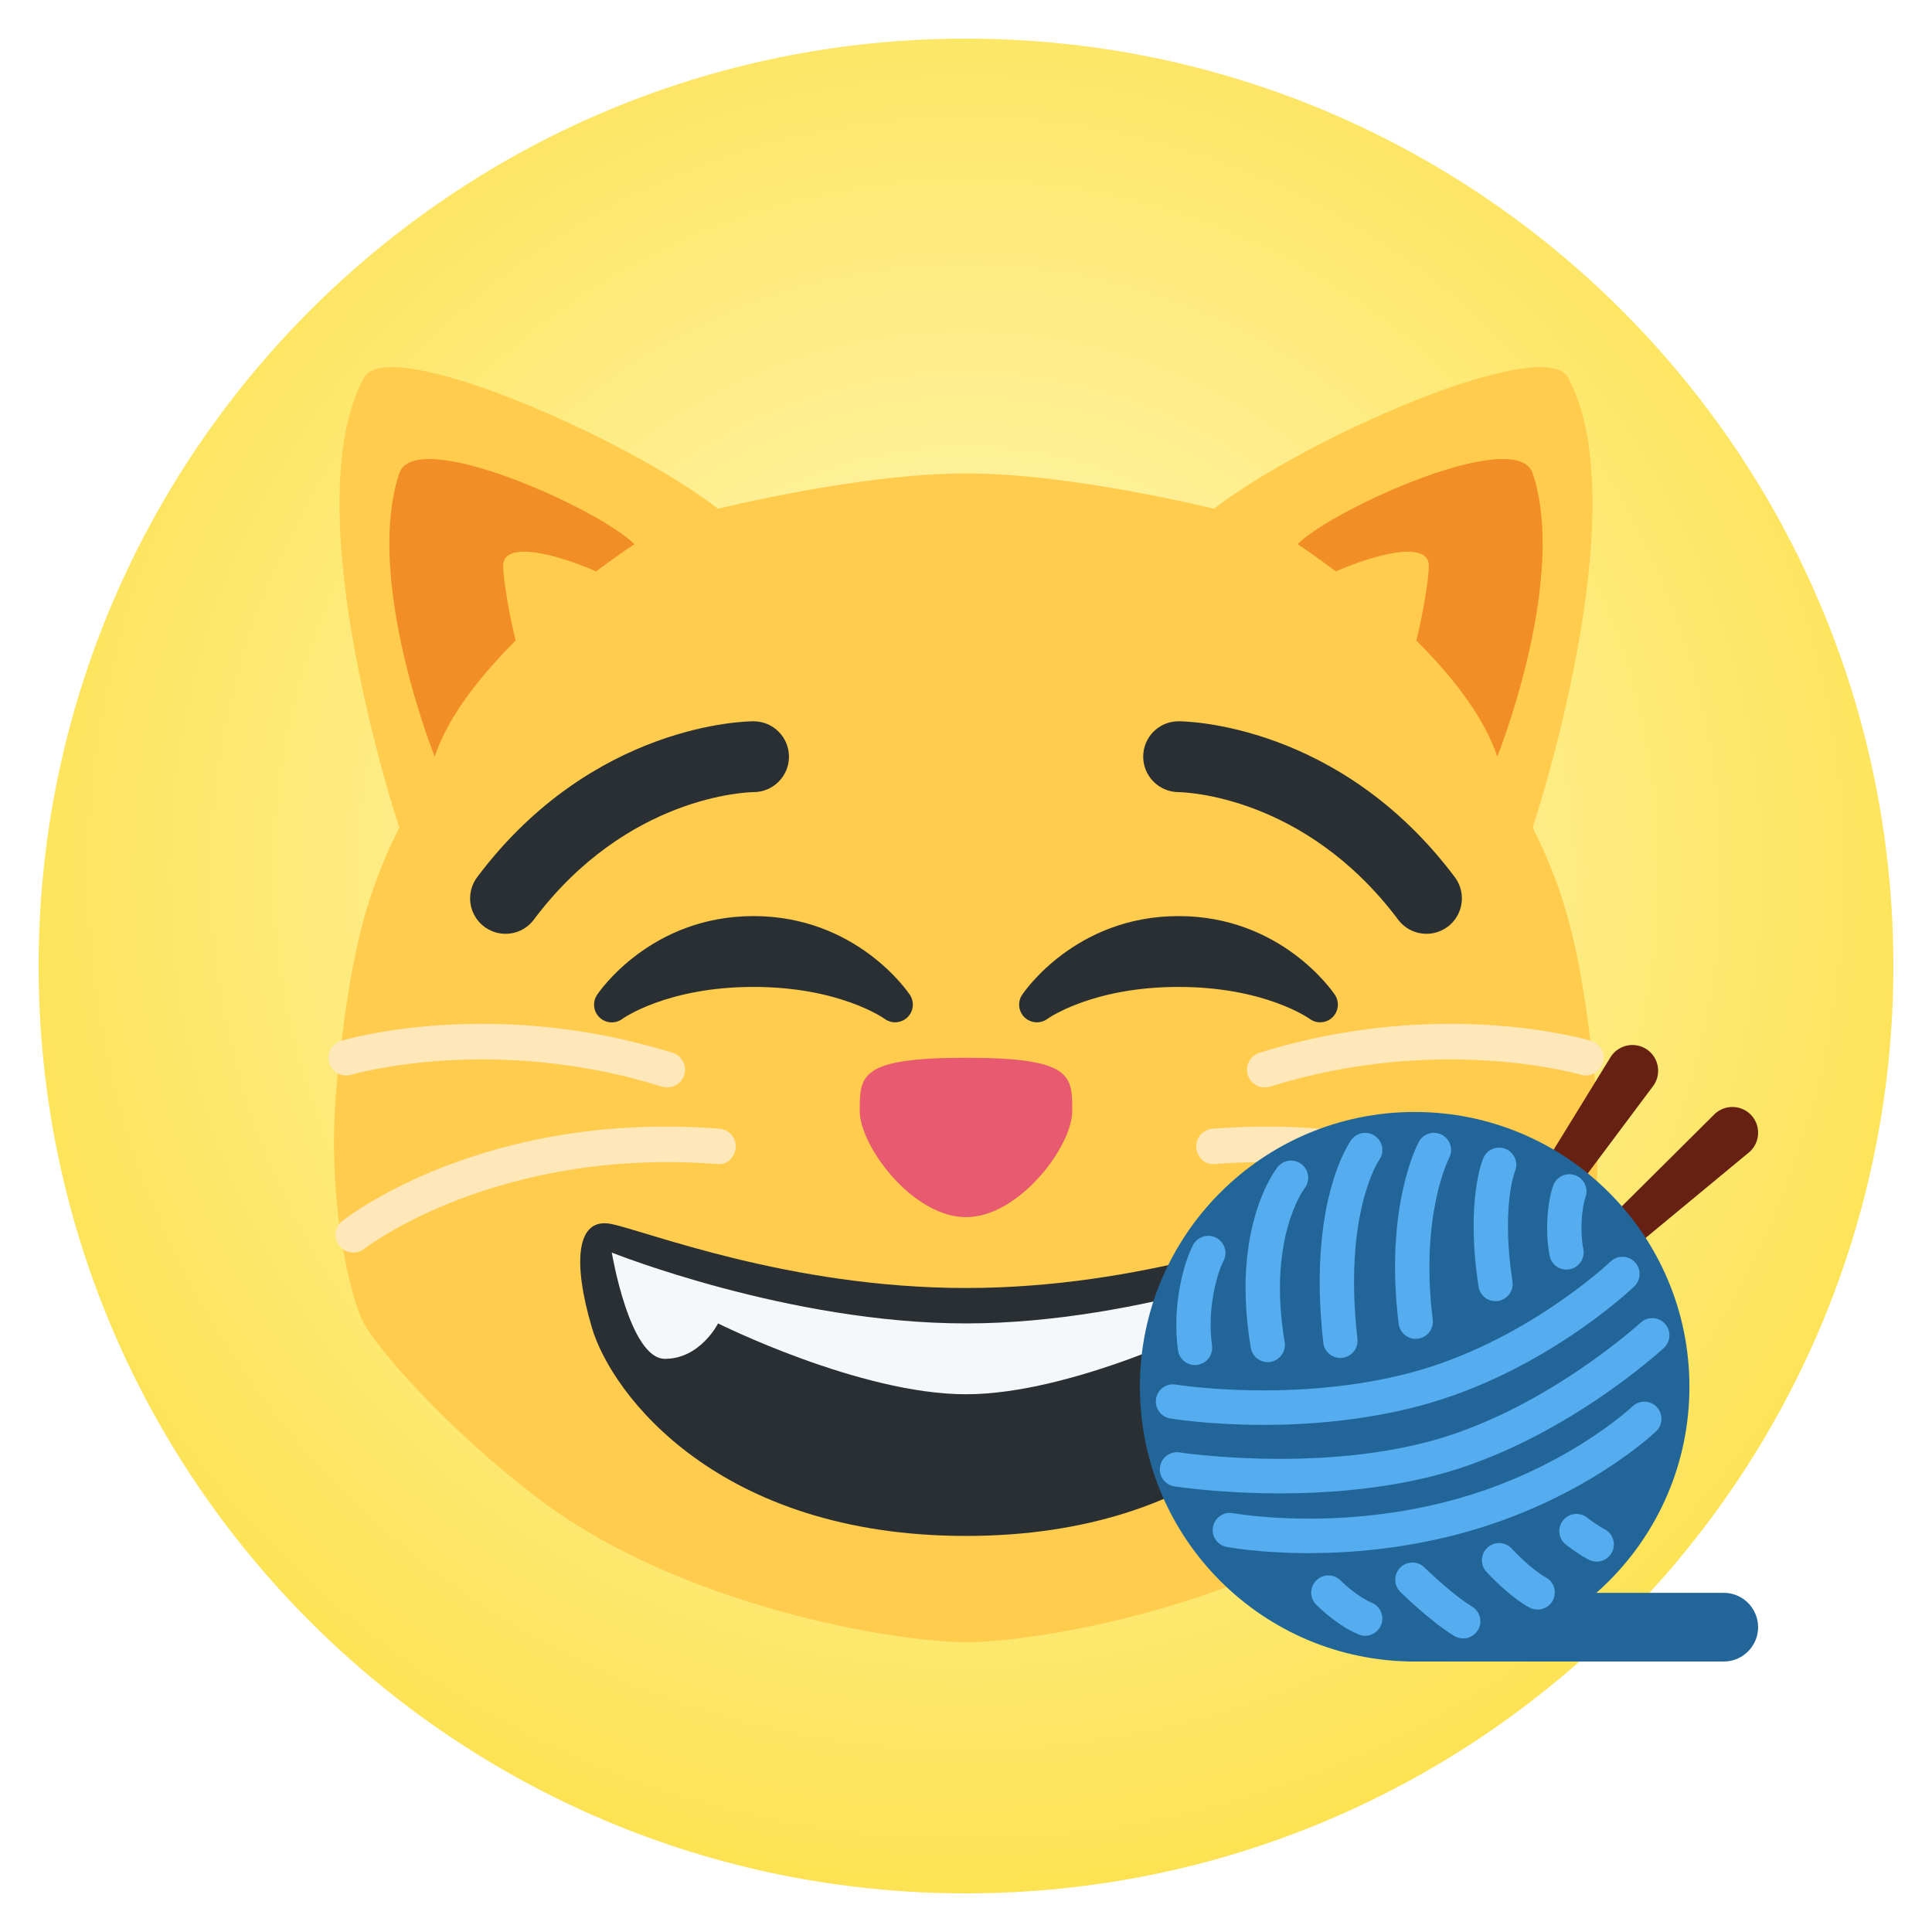
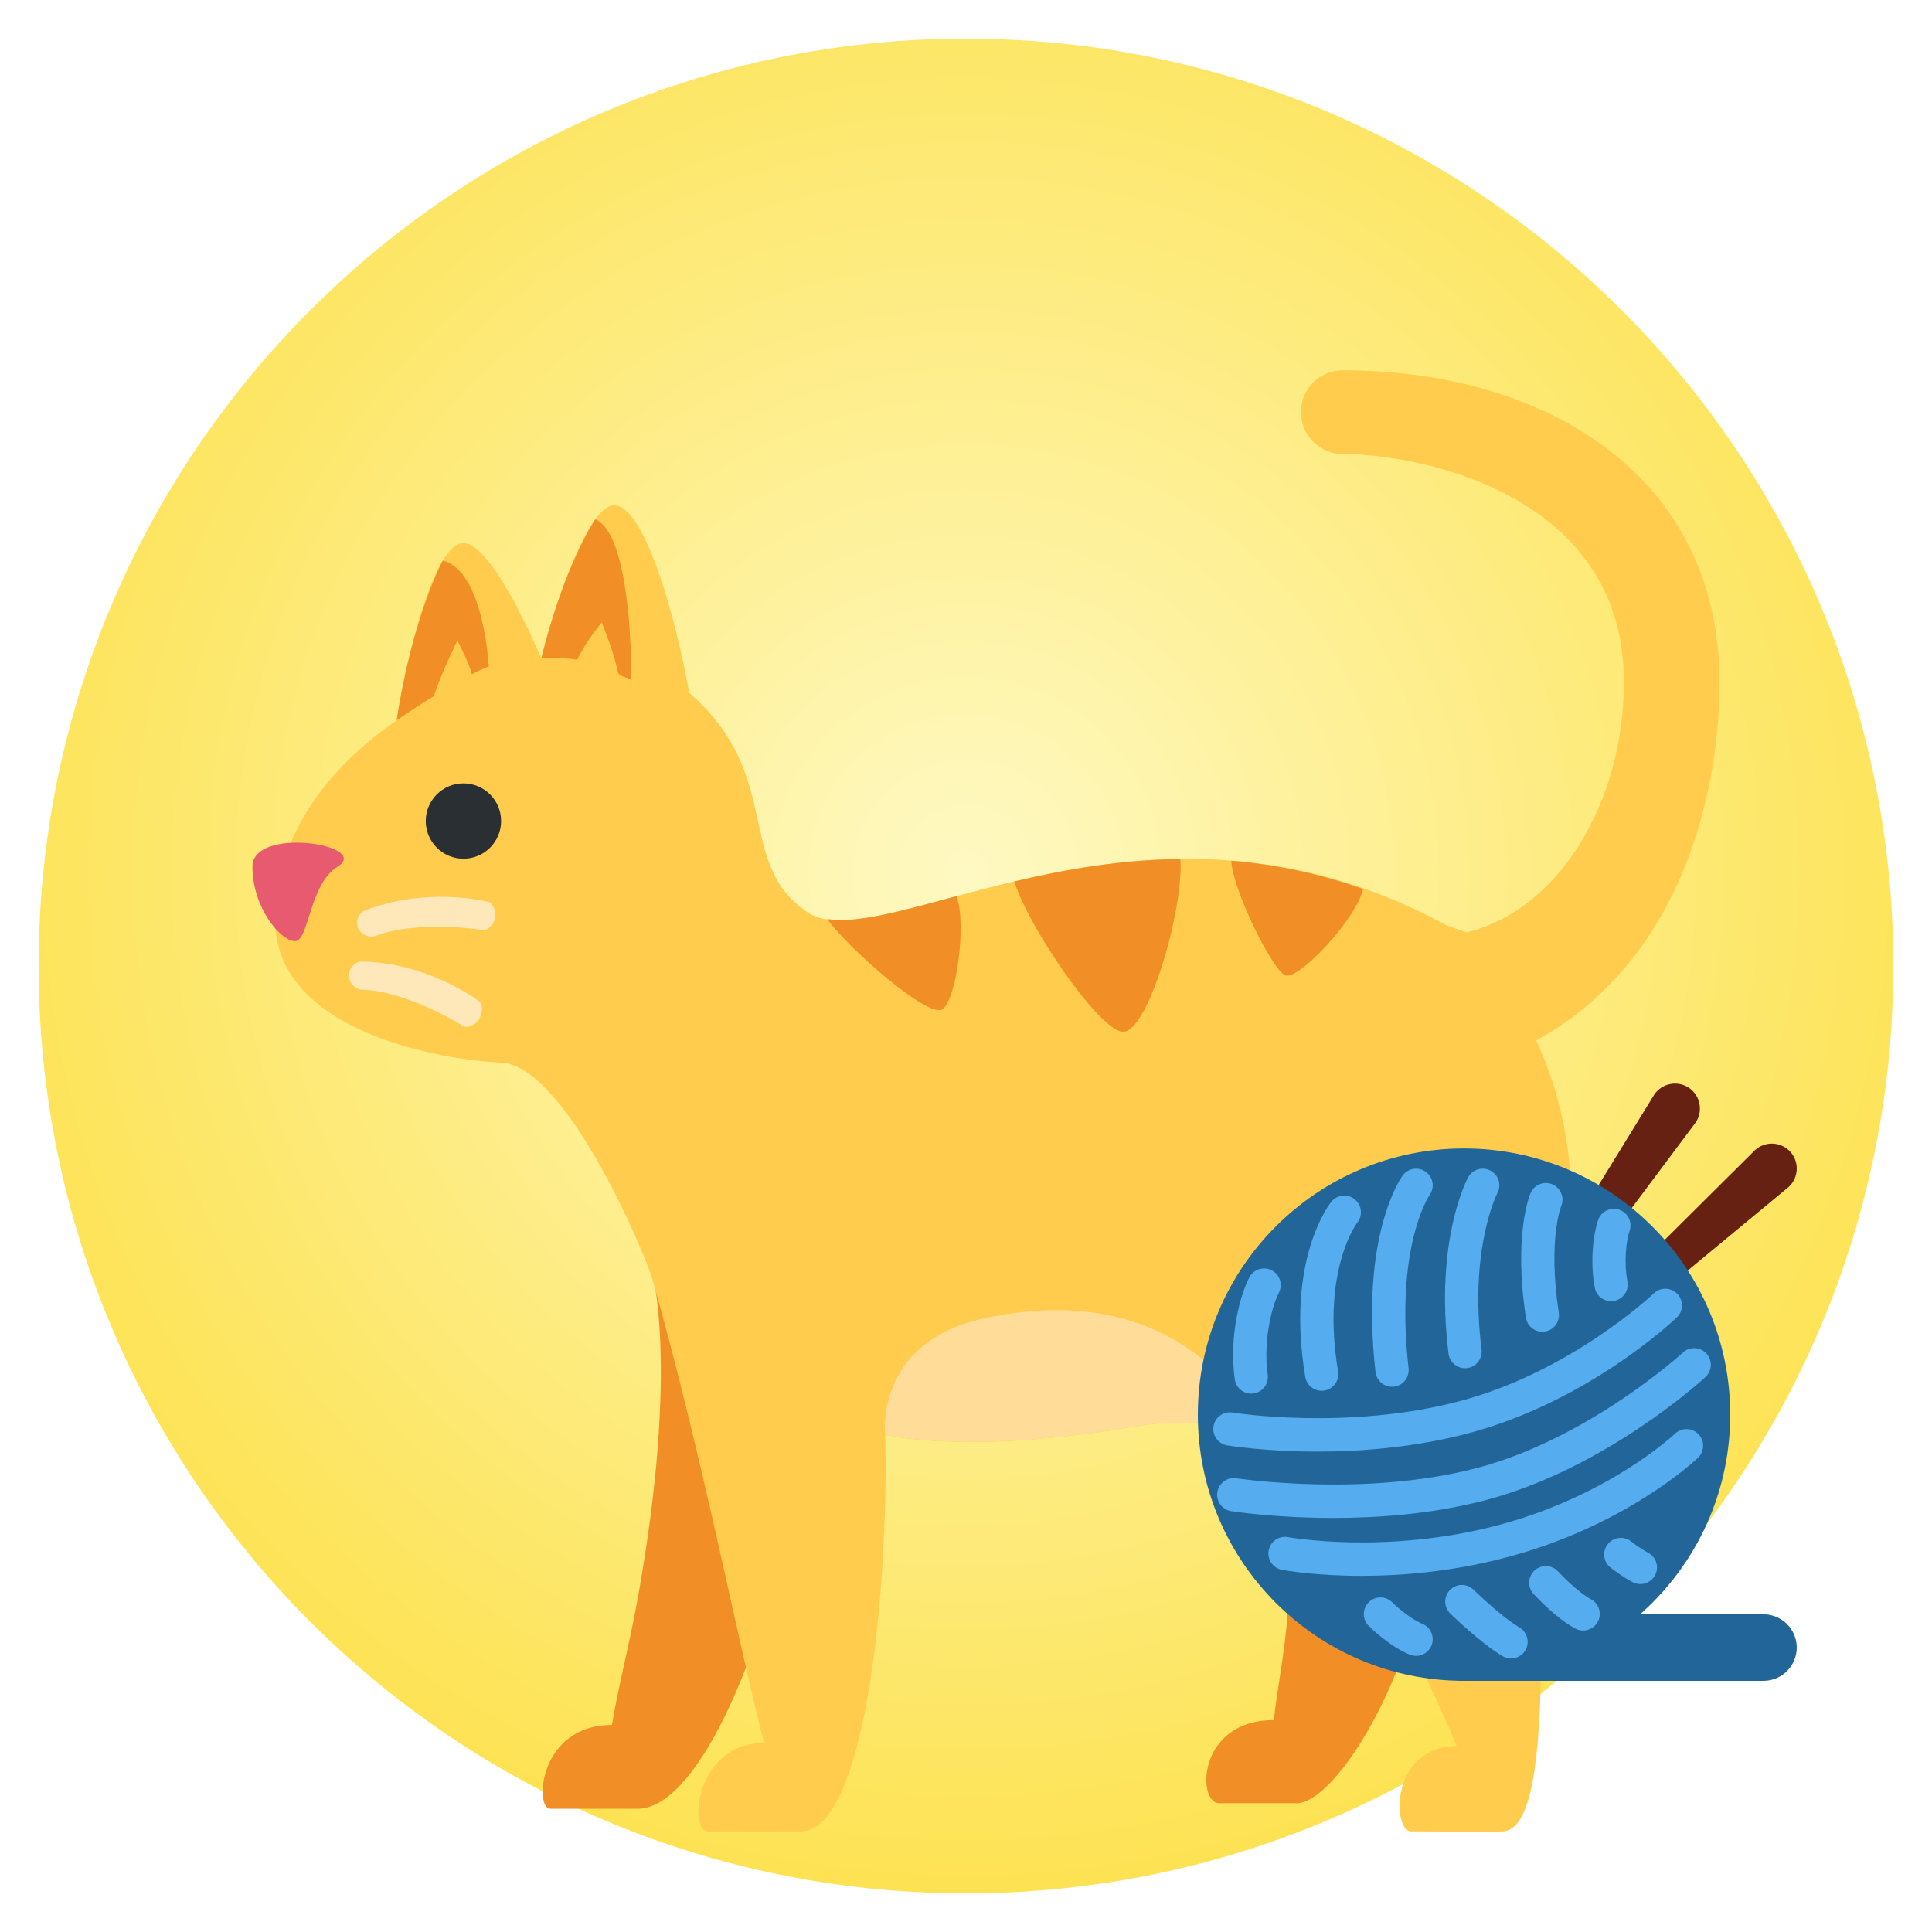
<svg xmlns="http://www.w3.org/2000/svg" viewBox="0 0 200 200" width="250" height="250">
  <defs>
    <radialGradient id="g" cx="50%" cy="45%" r="60%">
      <stop offset="0" stop-color="#fef9c3" />
      <stop offset="1" stop-color="#fde047" />
    </radialGradient>
  </defs>
  <circle cx="100" cy="100" r="96" fill="url(#g)" />
-   <svg x="34" y="38" width="132" height="132" viewBox="0 0 36 36">
-     <path fill="#FFCC4D" d="M35.734 19.929C35.375 16.66 35 15 34 13c0 0 3-9 1-12.7-.674-1.246-7.404 1.688-10 3.7 0 0-4-.998-7-.998S11 4 11 4C8.404 1.988 1.674-.946 1 .3-1 4 2 13 2 13 1 15 .625 16.66.266 19.929-.129 23.513.657 26.37 1 27c.39.716 2.367 3.025 5 5 4 3 10 4 12 4s8-1 12-4c2.633-1.975 4.61-4.284 5-5 .343-.63 1.129-3.487.734-7.071z" />
-     <path fill="#E75A70" d="M18 19.5c3 0 3 .5 3 1.5s-1.5 3-3 3-3-2-3-3-.001-1.5 3-1.5z" />
-     <path fill="#F18F26" d="M2 3c.447-1.342 5.64 1 6.64 2C8.64 5 4 8 3 11c0 0-2-5-1-8zm32 0c-.447-1.342-5.64 1-6.64 2 0 0 4.64 3 5.64 6 0 0 2-5 1-8z" />
-     <path fill="#FFCC4D" d="M4.934 5.603C4.934 4.189 11 7 10 8s-2 1.603-3 2.603-2.066-4-2.066-5zm26.132 0C31.066 4.189 25 7 26 8s2 1.603 3 2.603 2.066-4 2.066-5z" />
-     <path fill="#FEE7B8" d="M.701 25a.5.5 0 0 1-.31-.892c.162-.127 4.02-3.12 10.648-2.605.275.02.481.261.46.536-.021.275-.257.501-.537.46-6.233-.474-9.915 2.366-9.951 2.395a.51.51 0 0 1-.31.106zm8.868-4.663a.512.512 0 0 1-.149-.022c-4.79-1.497-8.737-.347-8.777-.336a.499.499 0 1 1-.288-.957c.173-.052 4.286-1.247 9.362.338a.5.5 0 0 1-.148.977zM35.299 25a.5.5 0 0 0 .31-.892c-.162-.127-4.02-3.12-10.648-2.605a.499.499 0 0 0-.46.536c.021.275.257.501.537.46 6.233-.474 9.915 2.366 9.951 2.395a.51.51 0 0 0 .31.106zm-8.868-4.663c.049 0 .1-.007.149-.022 4.79-1.497 8.737-.347 8.777-.336a.499.499 0 1 0 .288-.957c-.173-.052-4.286-1.247-9.362.338a.5.5 0 0 0 .148.977z" />
-     <path fill="#292F33" d="M28.023 24.191C27.046 24.383 23 26 18 26s-9.046-1.617-10.023-1.809C7 24 6.885 25.264 7.442 27.132 8 29 11 33 18 33s10-4 10.558-5.868c.557-1.868.442-3.132-.535-2.941z" />
-     <path fill="#F5F8FA" d="M8 25s5 2 10 2 10-2 10-2-.5 3-1.5 3-1.5-1-1.5-1-4 2-7 2-7-2-7-2-.5 1-1.5 1S8 25 8 25z" />
-     <path fill="#292F33" d="M28.416 17.723C28.355 17.632 26.901 15.5 24 15.5c-2.9 0-4.355 2.132-4.416 2.223a.499.499 0 0 0 .071.638.504.504 0 0 0 .643.042c.012-.01 1.262-.903 3.702-.903 2.426 0 3.674.881 3.702.901a.5.5 0 0 0 .714-.678zm-12 0C16.355 17.632 14.901 15.5 12 15.5c-2.9 0-4.355 2.132-4.416 2.223a.5.5 0 0 0 .713.68c.013-.01 1.262-.903 3.703-.903 2.426 0 3.674.881 3.702.901a.5.5 0 0 0 .714-.678zM31.001 16a.998.998 0 0 1-.801-.4c-2.641-3.521-6.061-3.599-6.206-3.6a1.002 1.002 0 0 1-.991-1.005A.997.997 0 0 1 24 10c.184 0 4.537.05 7.8 4.4a1 1 0 0 1-.799 1.6zM4.999 16a1 1 0 0 1-.799-1.6C7.462 10.05 11.816 10 12 10a1 1 0 0 1 .004 2c-.156.002-3.569.086-6.205 3.6a.995.995 0 0 1-.8.4z" />
+   <svg x="22" y="34" width="156" height="156" viewBox="0 0 36 36">
+     <path fill="#F18F26" d="M10.478 22.439s.702 2.281-.337 7.993c-.186 1.025-.46 2.072-.599 2.93-1.757 0-1.851 2.002-1.478 2.002h2.094c1.337 0 2.971-3.334 3.854-7.961s-3.534-4.964-3.534-4.964zm13.042 3.702s2.272 1.22 2.188 4.081c-.033 1.131-.249 2.091-.355 3.024-1.832 0-1.839 1.985-1.305 1.985h1.856c.923 0 3.001-3.158 3.379-7.281.379-4.122-5.763-1.809-5.763-1.809z" />
+     <path fill="#FFCC4E" d="M36 8.447C36 3.525 31.859 1 27 1a1 1 0 1 0 0 2c1.804 0 6.717.934 6.717 5.447 0 2.881-1.567 5.462-3.77 5.982-.164-.073-.345-.104-.509-.192-7.239-3.917-13.457.902-15.226-.29-1.752-1.182-.539-3.255-2.824-5.243-.33-1.841-1.073-4.477-1.794-4.477-.549 0-1.265 1.825-1.74 3.656-.591-1.381-1.363-2.756-1.86-2.756-.64 0-1.278 2.273-1.594 4.235-1.68 1.147-2.906 2.809-2.906 4.765 0 2.7 4.05 3.357 5.4 3.411 1.35.054 3.023 3.562 3.585 5.072 1.242 4.367 2.051 8.699 2.698 11.183-1.649 0-1.804 2.111-1.348 2.111.713 0 1.953-.003 2.225 0 1.381.014 2.026-4.706 2.026-8.849 0-.212-.011-.627-.011-.627s1.93.505 6.038-.208c2.444-.424 5.03.849 5.746 3.163.527 1.704 1.399 3.305 1.868 4.484-1.589 0-1.545 2.037-1.084 2.037.787 0 1.801.014 2.183 0 1.468-.055.643-7.574 1.03-10.097s1.267-5.578-.229-8.797C34.857 15.236 36 11.505 36 8.447z" />
+     <circle cx="5.994" cy="11.768" r=".9" fill="#292F33" />
+     <path fill="#E75A70" d="M2.984 12.86c-.677.423-.677 1.777-1.015 1.777S.954 13.841.954 12.86c-.001-.981 2.862-.52 2.03 0z" />
+     <path fill="#FEE7B8" d="M6.578 14.343c-.041.026-.09.036-.142.026-.018-.004-1.548-.241-2.545.146-.129.05-.341-.023-.413-.191s.023-.365.152-.415c1.44-.569 2.857-.234 2.934-.218.139.029.195.19.188.372-.004.114-.104.235-.174.28zm-.472 2.339a.186.186 0 0 1-.141-.031c-.015-.01-1.331-.83-2.402-.853-.138-.003-.305-.154-.305-.341 0-.186.165-.335.304-.333 1.552.024 2.724.891 2.789.937.117.082.104.255.027.424-.049.107-.189.182-.272.197z" />
+     <path fill="#F18F26" d="M7.854 7.881s.372-.039.859.033c.217-.46.585-.887.585-.887s.281.668.386 1.179c.025.12.218.117.322.189 0 0 .038-3.463-.863-3.836.001-.002-.755 1.124-1.289 3.322zM4.399 9.36s.384-.267.883-.574c.217-.624.568-1.333.568-1.333s.307.602.345.81c.21-.114.21-.106.403-.19 0 0-.114-2.286-1.099-2.527 0 0-.732 1.372-1.1 3.814z" />
+     <path fill="#FD9" d="M18.45 23.644c-2.649.57-2.38 2.782-2.38 2.782s1.93.505 6.038-.208a5.542 5.542 0 0 1 3.107.377c-1.607-3.047-4.315-3.479-6.765-2.951z" />
+     <path fill="#F18F26" d="M14.686 14.109c.476.676 2.397 2.368 2.745 2.159.338-.203.59-2.055.342-2.706-1.329.359-2.385.658-3.087.547zm7.024 2.689c.623.138 1.507-2.979 1.41-4.123-1.449.017-2.78.256-3.965.537.335 1.08 1.953 3.452 2.555 3.586zm2.627-4.082c.042.723.982 2.603 1.285 2.737.307.137 1.685-1.319 1.866-2.061a12.573 12.573 0 0 0-3.151-.676z" />
  </svg>
-   <svg x="118" y="108" width="64" height="64" viewBox="0 0 36 36">
+   <svg x="124" y="112" width="62" height="62" viewBox="0 0 36 36">
    <path fill="#662113" d="M15.477 21.039c-.682-.464-.034-.839.429-1.522L27.439.756a1.505 1.505 0 0 1 2.084-.398c.682.464.862 1.401.398 2.084L16.734 20.079c-.464.683-.574 1.424-1.257.96zm1.622-.041c-.554-.611.164-.824.775-1.378l15.62-15.524a1.505 1.505 0 0 1 2.119.103 1.505 1.505 0 0 1-.103 2.119L18.545 20.36c-.611.555-.892 1.249-1.446.638z" />
    <path fill="#269" d="M16 32h18c1.1 0 2 .9 2 2s-.9 2-2 2H16c-1.1 0-2-.9-2-2s.9-2 2-2z" />
    <circle cx="16" cy="20" r="16" fill="#269" />
    <path fill="#55ACEE" d="M9.837 29.689c-2.814 0-4.662-.339-4.799-.365a1 1 0 0 1 .371-1.965c.058.012 5.858 1.062 12.58-.7 6.713-1.76 10.652-5.476 10.691-5.513a1 1 0 1 1 1.383 1.445c-.175.167-4.357 4.111-11.566 6.003-3.272.857-6.305 1.095-8.66 1.095z" />
    <path fill="#55ACEE" d="M8.135 26.209c-3.432 0-5.944-.38-6.127-.408a1 1 0 0 1 .307-1.977c.076.012 7.693 1.158 14.444-.613 6.723-1.762 12.347-6.895 12.403-6.946a1 1 0 0 1 1.355 1.471c-.243.225-6.051 5.523-13.251 7.411-3.155.827-6.428 1.062-9.131 1.062z" />
    <path fill="#55ACEE" d="M7.196 22.221c-3.104 0-5.268-.348-5.429-.374a1 1 0 0 1-.823-1.148.99.99 0 0 1 1.149-.824c.067.011 6.863 1.093 13.603-.675 6.713-1.76 11.664-6.443 11.712-6.49a1 1 0 1 1 1.383 1.445c-.216.207-5.379 5.091-12.588 6.981-3.241.847-6.444 1.085-9.007 1.085z" />
    <path fill="#55ACEE" d="M7.443 18.566a1 1 0 0 1-.985-.834C5.276 10.701 7.91 7.346 8.022 7.207a1 1 0 0 1 1.561 1.251c-.043.056-2.167 2.906-1.153 8.942a1.001 1.001 0 0 1-.987 1.166zm4.229-.242a1 1 0 0 1-.992-.887c-.93-8.204 1.53-11.674 1.636-11.818a1 1 0 0 1 1.619 1.174c-.04.057-2.095 3.121-1.268 10.417a1 1 0 0 1-.995 1.114zm4.388-1.114a1 1 0 0 1-.991-.876c-.841-6.771 1.093-10.446 1.176-10.599a1 1 0 0 1 1.761.948c-.035.068-1.704 3.358-.953 9.405a1 1 0 0 1-.993 1.122zm4.647-2.194a.999.999 0 0 1-.987-.849c-.762-4.989.236-7.384.279-7.483a.998.998 0 0 1 1.839.783c-.021.054-.8 2.091-.143 6.398a1 1 0 0 1-.988 1.151zM13.122 34.5a.993.993 0 0 1-.375-.073c-1.233-.5-2.367-1.622-2.492-1.748a1 1 0 0 1 1.419-1.409c.263.264 1.102 1.011 1.825 1.304a1.001 1.001 0 0 1-.377 1.926zm5.703.156a.994.994 0 0 1-.514-.143c-1.365-.82-3.07-2.493-3.142-2.563a1 1 0 1 1 1.404-1.426c.016.016 1.608 1.577 2.768 2.274a1 1 0 0 1-.516 1.858zm4.33-1.681a.993.993 0 0 1-.474-.12c-1.143-.615-2.365-1.93-2.501-2.078a.998.998 0 0 1 .06-1.412 1.003 1.003 0 0 1 1.413.06c.307.334 1.26 1.284 1.978 1.671a.998.998 0 0 1-.476 1.879zm3.445-2.792a.998.998 0 0 1-.454-.109c-.604-.309-1.288-.842-1.364-.901a1 1 0 0 1 1.235-1.572c.165.129.674.506 1.039.692a1 1 0 0 1-.456 1.89zM3.207 18.736a1 1 0 0 1-.989-.866c-.357-2.632.344-5.129.902-6.166a1.001 1.001 0 0 1 1.761.949c-.353.654-.983 2.724-.681 4.948a1 1 0 0 1-.993 1.135zm21.632-5.557a.999.999 0 0 1-.981-.813c-.279-1.47-.112-3.148.197-4.047a1 1 0 1 1 1.891.65c-.187.542-.348 1.839-.123 3.023a1 1 0 0 1-.984 1.187z" />
  </svg>
</svg>
